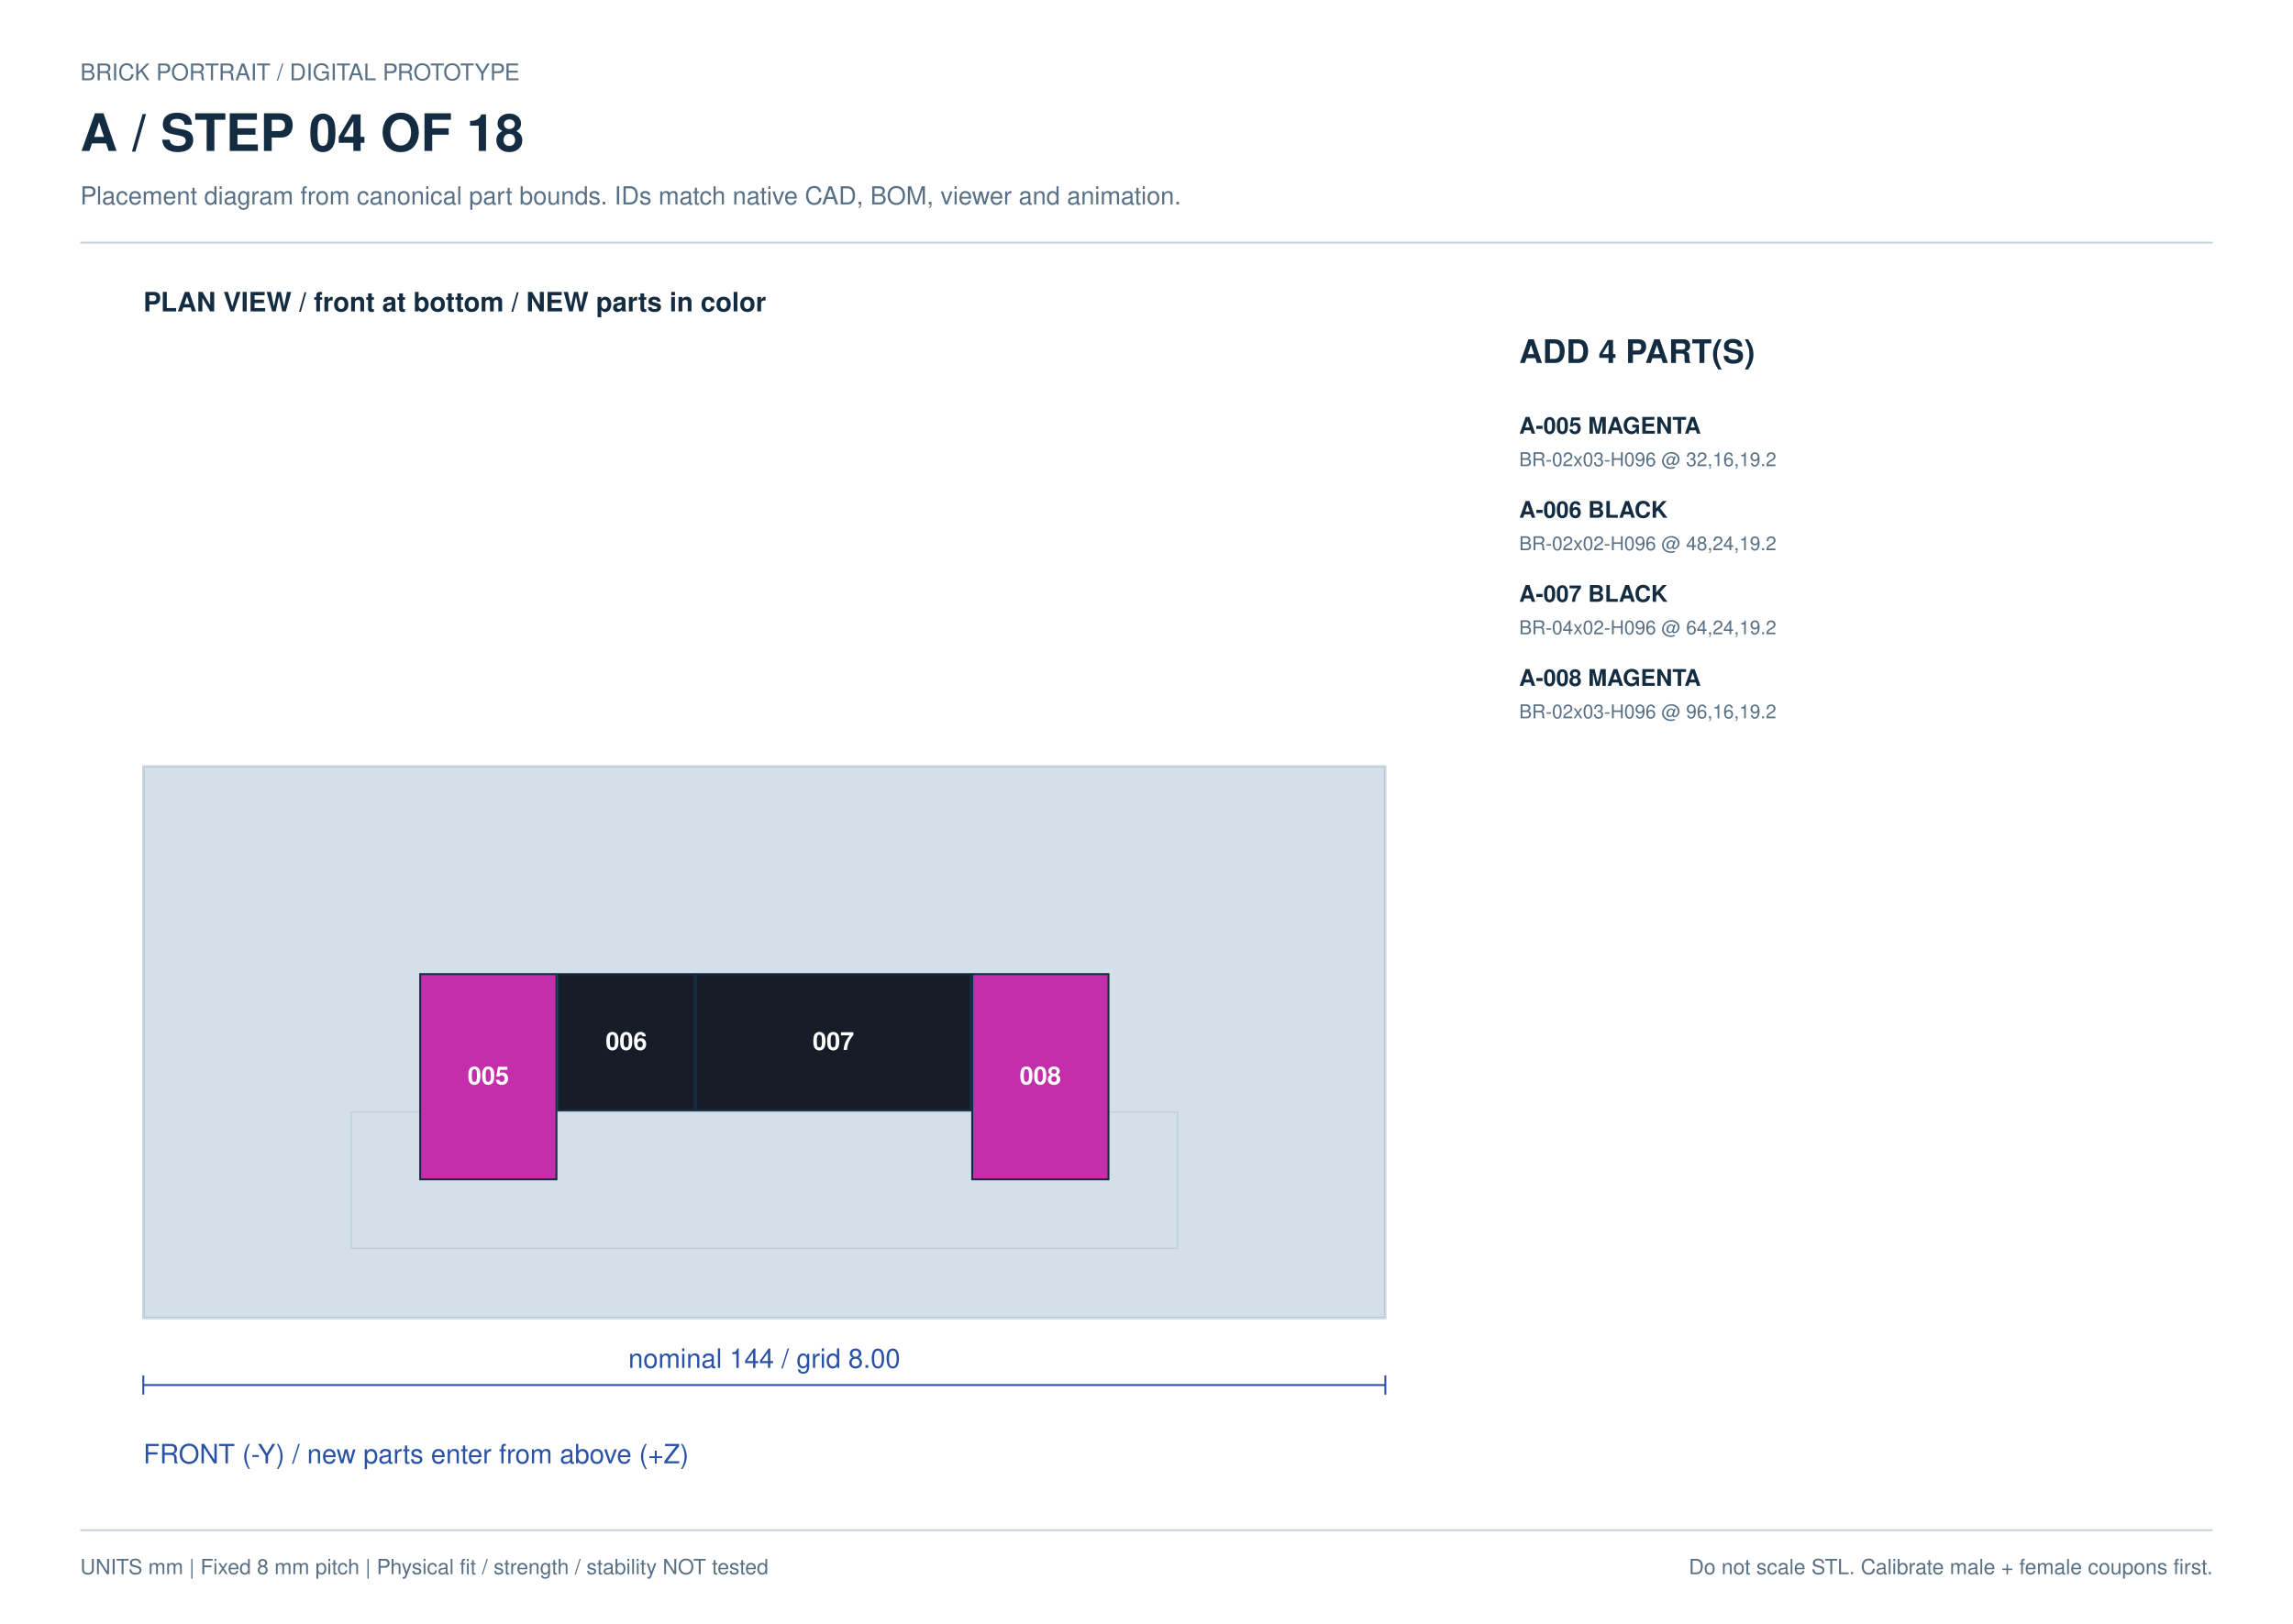
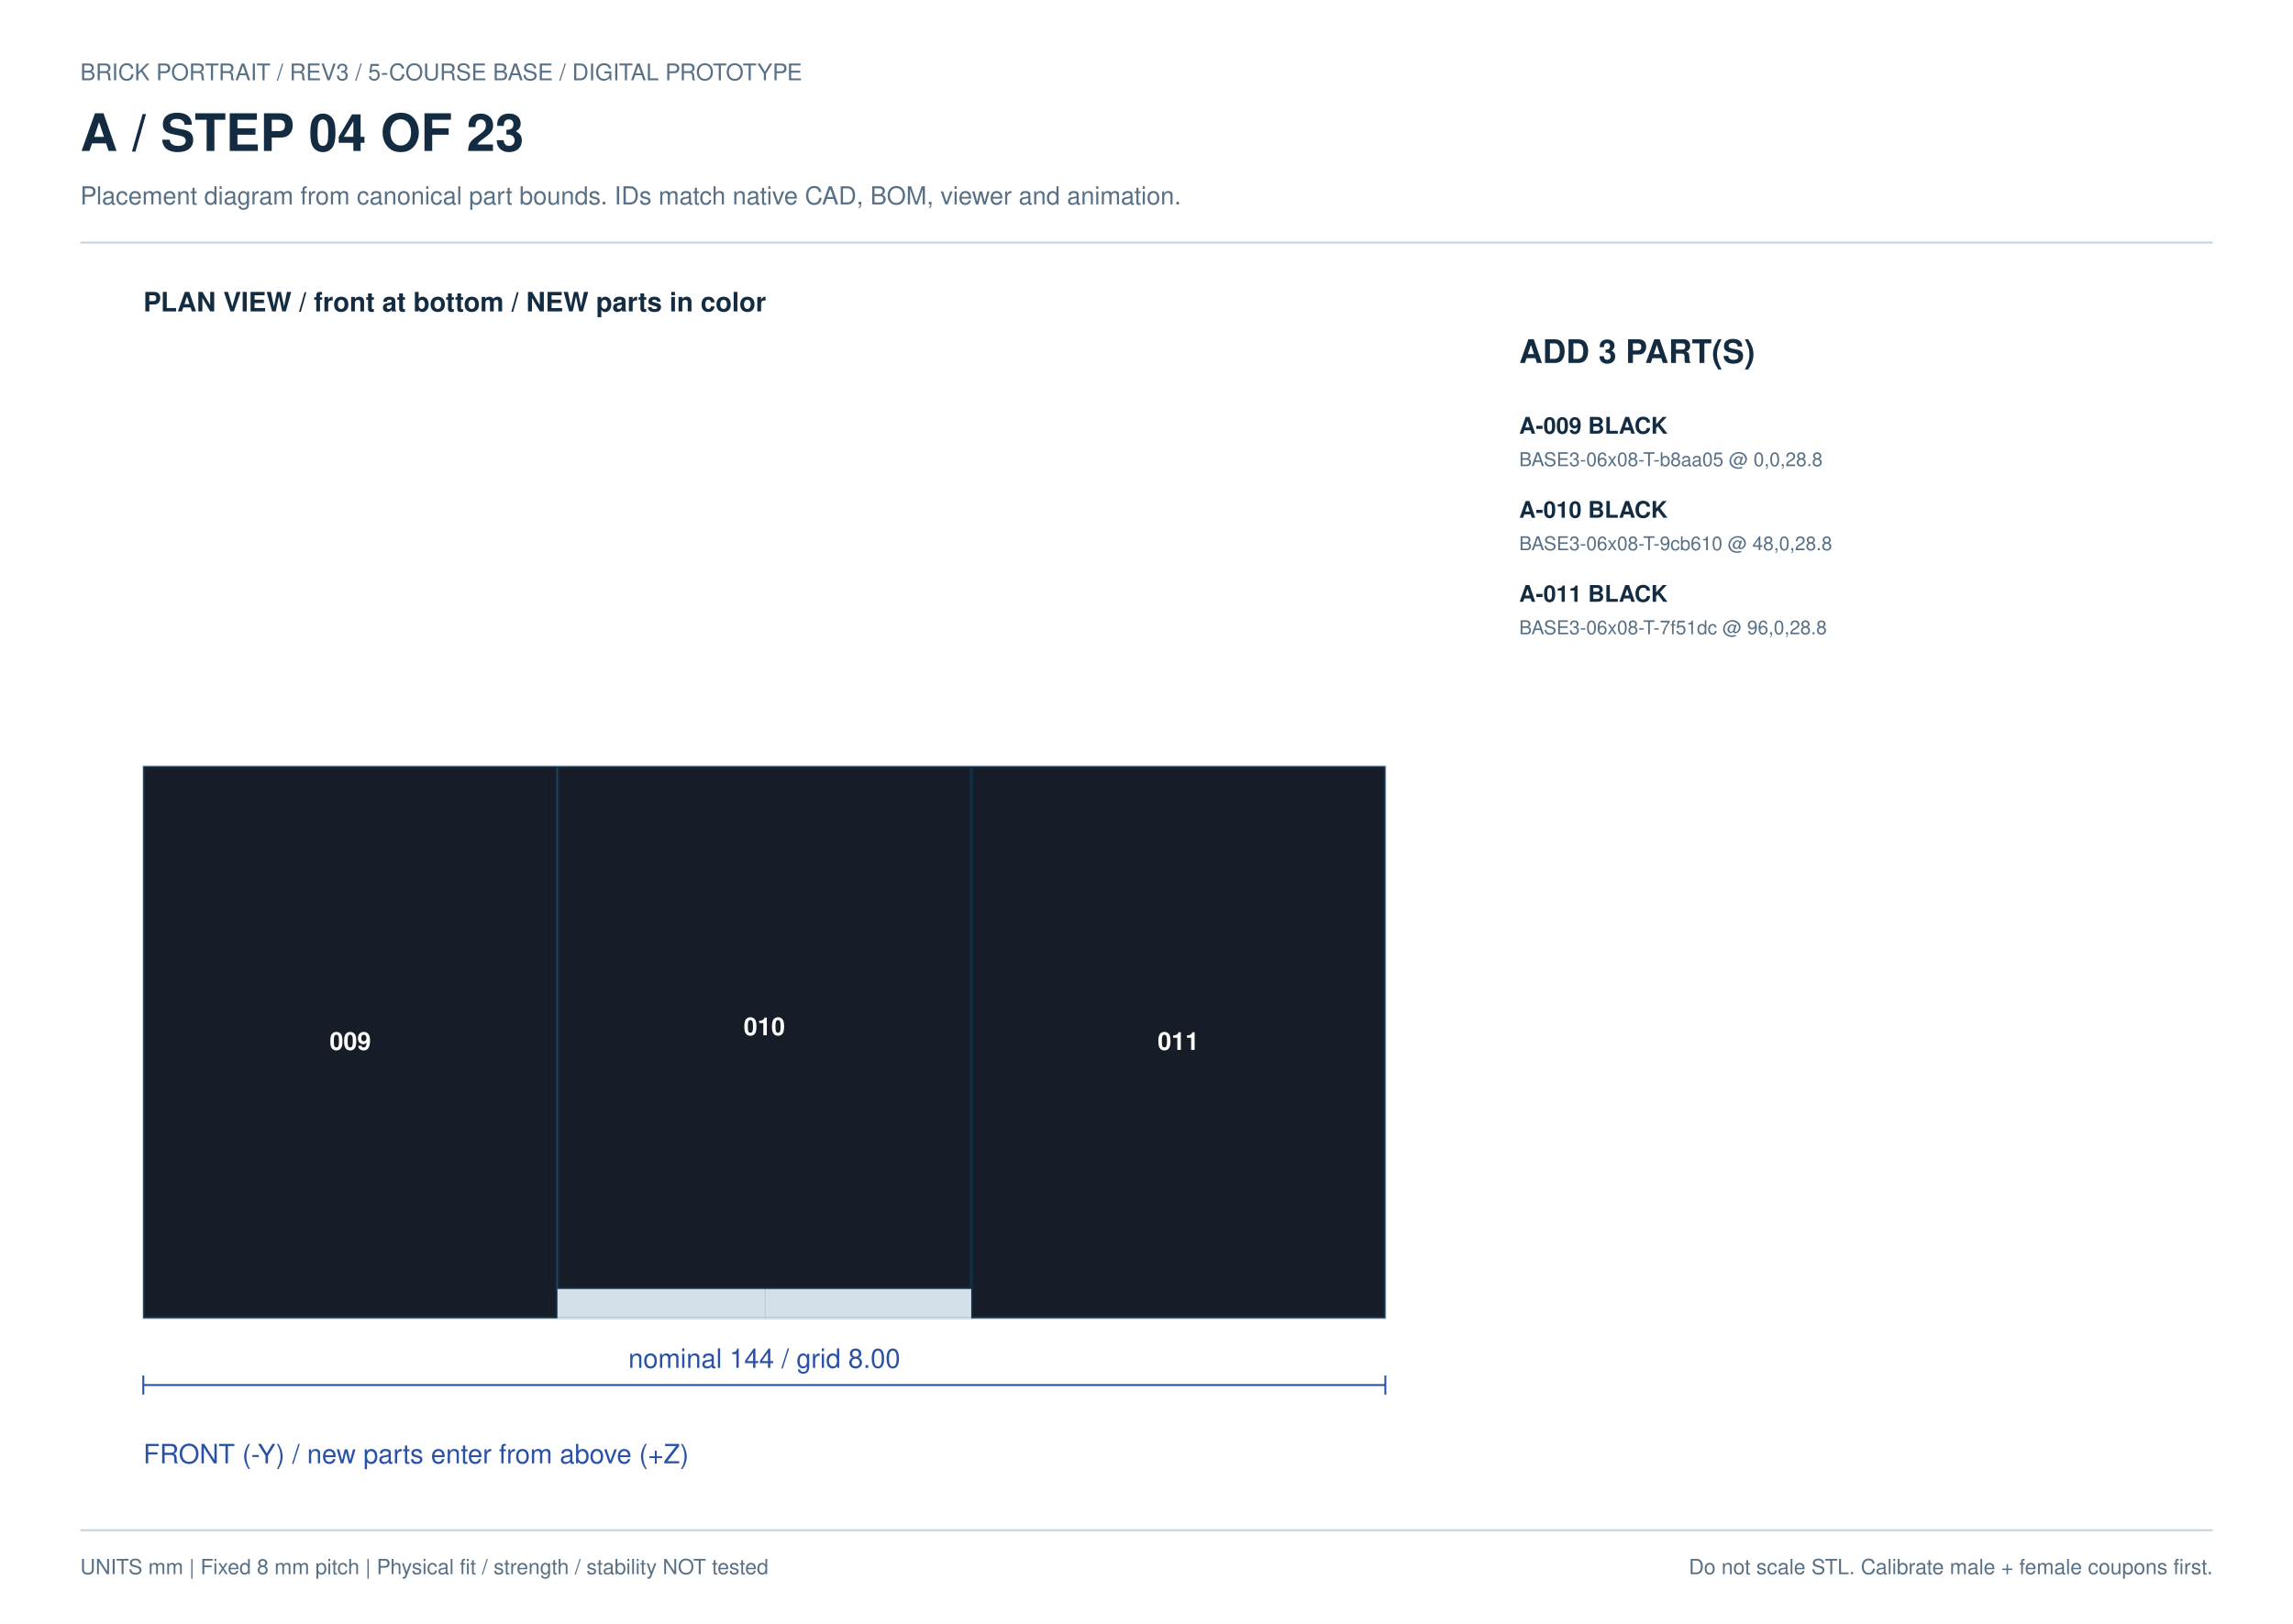
<svg xmlns="http://www.w3.org/2000/svg" width="420mm" height="297.5mm" viewBox="0 0 1200 850">
  <rect width="1200" height="850" fill="white" />
-   <text x="42" y="42" font-family="Helvetica,Arial,sans-serif" font-size="12" fill="#587085" font-weight="normal" text-anchor="start">BRICK PORTRAIT / DIGITAL PROTOTYPE</text>
-   <text x="42" y="79" font-family="Helvetica,Arial,sans-serif" font-size="27" fill="#142c41" font-weight="bold" text-anchor="start">A / STEP 04 OF 18</text>
+   <text x="42" y="42" font-family="Helvetica,Arial,sans-serif" font-size="12" fill="#587085" font-weight="normal" text-anchor="start">BRICK PORTRAIT / REV3 / 5-COURSE BASE / DIGITAL PROTOTYPE</text>
+   <text x="42" y="79" font-family="Helvetica,Arial,sans-serif" font-size="27" fill="#142c41" font-weight="bold" text-anchor="start">A / STEP 04 OF 23</text>
  <text x="42" y="107" font-family="Helvetica,Arial,sans-serif" font-size="13" fill="#587085" font-weight="normal" text-anchor="start">Placement diagram from canonical part bounds. IDs match native CAD, BOM, viewer and animation.</text>
  <line x1="42" y1="127" x2="1158" y2="127" stroke="#c5d3df" stroke-width="1" />
  <text x="75" y="163" font-family="Helvetica,Arial,sans-serif" font-size="14" fill="#142c41" font-weight="bold" text-anchor="start">PLAN VIEW / front at bottom / NEW parts in color</text>
  <rect x="75" y="401.111" width="650.0" height="288.889" fill="#edf3f8" stroke="#b7c8d6" />
  <line x1="75.0" y1="401.111" x2="75.0" y2="690" stroke="#d0dde8" stroke-width="0.5" />
  <line x1="111.111" y1="401.111" x2="111.111" y2="690" stroke="#d0dde8" stroke-width="0.5" />
  <line x1="147.222" y1="401.111" x2="147.222" y2="690" stroke="#d0dde8" stroke-width="0.5" />
  <line x1="183.333" y1="401.111" x2="183.333" y2="690" stroke="#d0dde8" stroke-width="0.5" />
  <line x1="219.444" y1="401.111" x2="219.444" y2="690" stroke="#d0dde8" stroke-width="0.5" />
  <line x1="255.556" y1="401.111" x2="255.556" y2="690" stroke="#d0dde8" stroke-width="0.5" />
  <line x1="291.667" y1="401.111" x2="291.667" y2="690" stroke="#d0dde8" stroke-width="0.5" />
  <line x1="327.778" y1="401.111" x2="327.778" y2="690" stroke="#d0dde8" stroke-width="0.5" />
  <line x1="363.889" y1="401.111" x2="363.889" y2="690" stroke="#d0dde8" stroke-width="0.5" />
  <line x1="400.0" y1="401.111" x2="400.0" y2="690" stroke="#d0dde8" stroke-width="0.5" />
  <line x1="436.111" y1="401.111" x2="436.111" y2="690" stroke="#d0dde8" stroke-width="0.5" />
  <line x1="472.222" y1="401.111" x2="472.222" y2="690" stroke="#d0dde8" stroke-width="0.5" />
  <line x1="508.333" y1="401.111" x2="508.333" y2="690" stroke="#d0dde8" stroke-width="0.5" />
  <line x1="544.444" y1="401.111" x2="544.444" y2="690" stroke="#d0dde8" stroke-width="0.5" />
  <line x1="580.556" y1="401.111" x2="580.556" y2="690" stroke="#d0dde8" stroke-width="0.5" />
  <line x1="616.667" y1="401.111" x2="616.667" y2="690" stroke="#d0dde8" stroke-width="0.5" />
  <line x1="652.778" y1="401.111" x2="652.778" y2="690" stroke="#d0dde8" stroke-width="0.5" />
  <line x1="688.889" y1="401.111" x2="688.889" y2="690" stroke="#d0dde8" stroke-width="0.5" />
  <line x1="725.0" y1="401.111" x2="725.0" y2="690" stroke="#d0dde8" stroke-width="0.5" />
  <line x1="75" y1="690.0" x2="725.0" y2="690.0" stroke="#d0dde8" stroke-width="0.5" />
  <line x1="75" y1="653.889" x2="725.0" y2="653.889" stroke="#d0dde8" stroke-width="0.5" />
  <line x1="75" y1="617.778" x2="725.0" y2="617.778" stroke="#d0dde8" stroke-width="0.5" />
  <line x1="75" y1="581.667" x2="725.0" y2="581.667" stroke="#d0dde8" stroke-width="0.5" />
  <line x1="75" y1="545.556" x2="725.0" y2="545.556" stroke="#d0dde8" stroke-width="0.5" />
  <line x1="75" y1="509.444" x2="725.0" y2="509.444" stroke="#d0dde8" stroke-width="0.5" />
  <line x1="75" y1="473.333" x2="725.0" y2="473.333" stroke="#d0dde8" stroke-width="0.5" />
  <line x1="75" y1="437.222" x2="725.0" y2="437.222" stroke="#d0dde8" stroke-width="0.5" />
  <line x1="75" y1="401.111" x2="725.0" y2="401.111" stroke="#d0dde8" stroke-width="0.5" />
  <rect x="75.451" y="401.562" width="649.097" height="287.986" fill="#d3dfe9" stroke="#b7c8d6" stroke-width="0.5" />
-   <rect x="183.785" y="582.118" width="432.431" height="71.319" fill="#d3dfe9" stroke="#b7c8d6" stroke-width="0.5" />
-   <rect x="256.007" y="509.896" width="143.542" height="71.319" fill="#d3dfe9" stroke="#b7c8d6" stroke-width="0.5" />
-   <rect x="400.451" y="509.896" width="143.542" height="71.319" fill="#d3dfe9" stroke="#b7c8d6" stroke-width="0.5" />
-   <rect x="219.896" y="509.896" width="71.319" height="107.431" fill="#c42eaa" stroke="#142c41" stroke-width="1" />
-   <text x="255.556" y="567.611" font-family="Helvetica,Arial,sans-serif" font-size="13" fill="white" font-weight="bold" text-anchor="middle">005</text>
-   <rect x="292.118" y="509.896" width="71.319" height="71.319" fill="#171d28" stroke="#142c41" stroke-width="1" />
-   <text x="327.778" y="549.556" font-family="Helvetica,Arial,sans-serif" font-size="13" fill="white" font-weight="bold" text-anchor="middle">006</text>
-   <rect x="364.34" y="509.896" width="143.542" height="71.319" fill="#171d28" stroke="#142c41" stroke-width="1" />
-   <text x="436.111" y="549.556" font-family="Helvetica,Arial,sans-serif" font-size="13" fill="white" font-weight="bold" text-anchor="middle">007</text>
-   <rect x="508.785" y="509.896" width="71.319" height="107.431" fill="#c42eaa" stroke="#142c41" stroke-width="1" />
-   <text x="544.444" y="567.611" font-family="Helvetica,Arial,sans-serif" font-size="13" fill="white" font-weight="bold" text-anchor="middle">008</text>
+   <rect x="75.451" y="401.562" width="215.764" height="287.986" fill="#d3dfe9" stroke="#b7c8d6" stroke-width="0.5" />
+   <rect x="292.118" y="401.562" width="215.764" height="272.639" fill="#d3dfe9" stroke="#b7c8d6" stroke-width="0.5" />
+   <rect x="508.785" y="401.562" width="215.764" height="287.986" fill="#d3dfe9" stroke="#b7c8d6" stroke-width="0.5" />
+   <rect x="75.451" y="401.562" width="107.431" height="287.986" fill="#d3dfe9" stroke="#b7c8d6" stroke-width="0.5" />
+   <rect x="183.785" y="401.562" width="215.764" height="272.639" fill="#d3dfe9" stroke="#b7c8d6" stroke-width="0.5" />
+   <rect x="400.451" y="401.562" width="215.764" height="287.986" fill="#d3dfe9" stroke="#b7c8d6" stroke-width="0.5" />
+   <rect x="617.118" y="401.562" width="107.431" height="287.986" fill="#d3dfe9" stroke="#b7c8d6" stroke-width="0.5" />
+   <rect x="75.451" y="401.562" width="215.764" height="287.986" fill="#171d28" stroke="#142c41" stroke-width="1" />
+   <text x="183.333" y="549.556" font-family="Helvetica,Arial,sans-serif" font-size="13" fill="white" font-weight="bold" text-anchor="middle">009</text>
+   <rect x="292.118" y="401.562" width="215.764" height="272.639" fill="#171d28" stroke="#142c41" stroke-width="1" />
+   <text x="400.0" y="541.882" font-family="Helvetica,Arial,sans-serif" font-size="13" fill="white" font-weight="bold" text-anchor="middle">010</text>
+   <rect x="508.785" y="401.562" width="215.764" height="287.986" fill="#171d28" stroke="#142c41" stroke-width="1" />
+   <text x="616.667" y="549.556" font-family="Helvetica,Arial,sans-serif" font-size="13" fill="white" font-weight="bold" text-anchor="middle">011</text>
  <line x1="75" y1="725" x2="725.0" y2="725" stroke="#2952a6" stroke-width="1" />
  <line x1="75" y1="720" x2="75" y2="730" stroke="#2952a6" stroke-width="1" />
  <line x1="725.0" y1="720" x2="725.0" y2="730" stroke="#2952a6" stroke-width="1" />
  <text x="400.0" y="716" font-family="Helvetica,Arial,sans-serif" font-size="14" fill="#2952a6" font-weight="normal" text-anchor="middle">nominal 144 / grid 8.00</text>
  <text x="75" y="766" font-family="Helvetica,Arial,sans-serif" font-size="14" fill="#2952a6" font-weight="normal" text-anchor="start">FRONT (-Y)  /  new parts enter from above (+Z)</text>
-   <text x="795" y="190" font-family="Helvetica,Arial,sans-serif" font-size="17" fill="#142c41" font-weight="bold" text-anchor="start">ADD 4 PART(S)</text>
-   <text x="795" y="227" font-family="Helvetica,Arial,sans-serif" font-size="12" fill="#142c41" font-weight="bold" text-anchor="start">A-005  MAGENTA</text>
-   <text x="795" y="244" font-family="Helvetica,Arial,sans-serif" font-size="10" fill="#587085" font-weight="normal" text-anchor="start">BR-02x03-H096  @ 32,16,19.2</text>
-   <text x="795" y="271" font-family="Helvetica,Arial,sans-serif" font-size="12" fill="#142c41" font-weight="bold" text-anchor="start">A-006  BLACK</text>
-   <text x="795" y="288" font-family="Helvetica,Arial,sans-serif" font-size="10" fill="#587085" font-weight="normal" text-anchor="start">BR-02x02-H096  @ 48,24,19.2</text>
-   <text x="795" y="315" font-family="Helvetica,Arial,sans-serif" font-size="12" fill="#142c41" font-weight="bold" text-anchor="start">A-007  BLACK</text>
-   <text x="795" y="332" font-family="Helvetica,Arial,sans-serif" font-size="10" fill="#587085" font-weight="normal" text-anchor="start">BR-04x02-H096  @ 64,24,19.2</text>
-   <text x="795" y="359" font-family="Helvetica,Arial,sans-serif" font-size="12" fill="#142c41" font-weight="bold" text-anchor="start">A-008  MAGENTA</text>
-   <text x="795" y="376" font-family="Helvetica,Arial,sans-serif" font-size="10" fill="#587085" font-weight="normal" text-anchor="start">BR-02x03-H096  @ 96,16,19.2</text>
+   <text x="795" y="190" font-family="Helvetica,Arial,sans-serif" font-size="17" fill="#142c41" font-weight="bold" text-anchor="start">ADD 3 PART(S)</text>
+   <text x="795" y="227" font-family="Helvetica,Arial,sans-serif" font-size="12" fill="#142c41" font-weight="bold" text-anchor="start">A-009  BLACK</text>
+   <text x="795" y="244" font-family="Helvetica,Arial,sans-serif" font-size="10" fill="#587085" font-weight="normal" text-anchor="start">BASE3-06x08-T-b8aa05  @ 0,0,28.8</text>
+   <text x="795" y="271" font-family="Helvetica,Arial,sans-serif" font-size="12" fill="#142c41" font-weight="bold" text-anchor="start">A-010  BLACK</text>
+   <text x="795" y="288" font-family="Helvetica,Arial,sans-serif" font-size="10" fill="#587085" font-weight="normal" text-anchor="start">BASE3-06x08-T-9cb610  @ 48,0,28.8</text>
+   <text x="795" y="315" font-family="Helvetica,Arial,sans-serif" font-size="12" fill="#142c41" font-weight="bold" text-anchor="start">A-011  BLACK</text>
+   <text x="795" y="332" font-family="Helvetica,Arial,sans-serif" font-size="10" fill="#587085" font-weight="normal" text-anchor="start">BASE3-06x08-T-7f51dc  @ 96,0,28.8</text>
  <line x1="42" y1="801" x2="1158" y2="801" stroke="#c5d3df" stroke-width="1" />
  <text x="42" y="824" font-family="Helvetica,Arial,sans-serif" font-size="11" fill="#587085" font-weight="normal" text-anchor="start">UNITS mm | Fixed 8 mm pitch | Physical fit / strength / stability NOT tested</text>
  <text x="1158" y="824" font-family="Helvetica,Arial,sans-serif" font-size="11" fill="#587085" font-weight="normal" text-anchor="end">Do not scale STL. Calibrate male + female coupons first.</text>
</svg>
